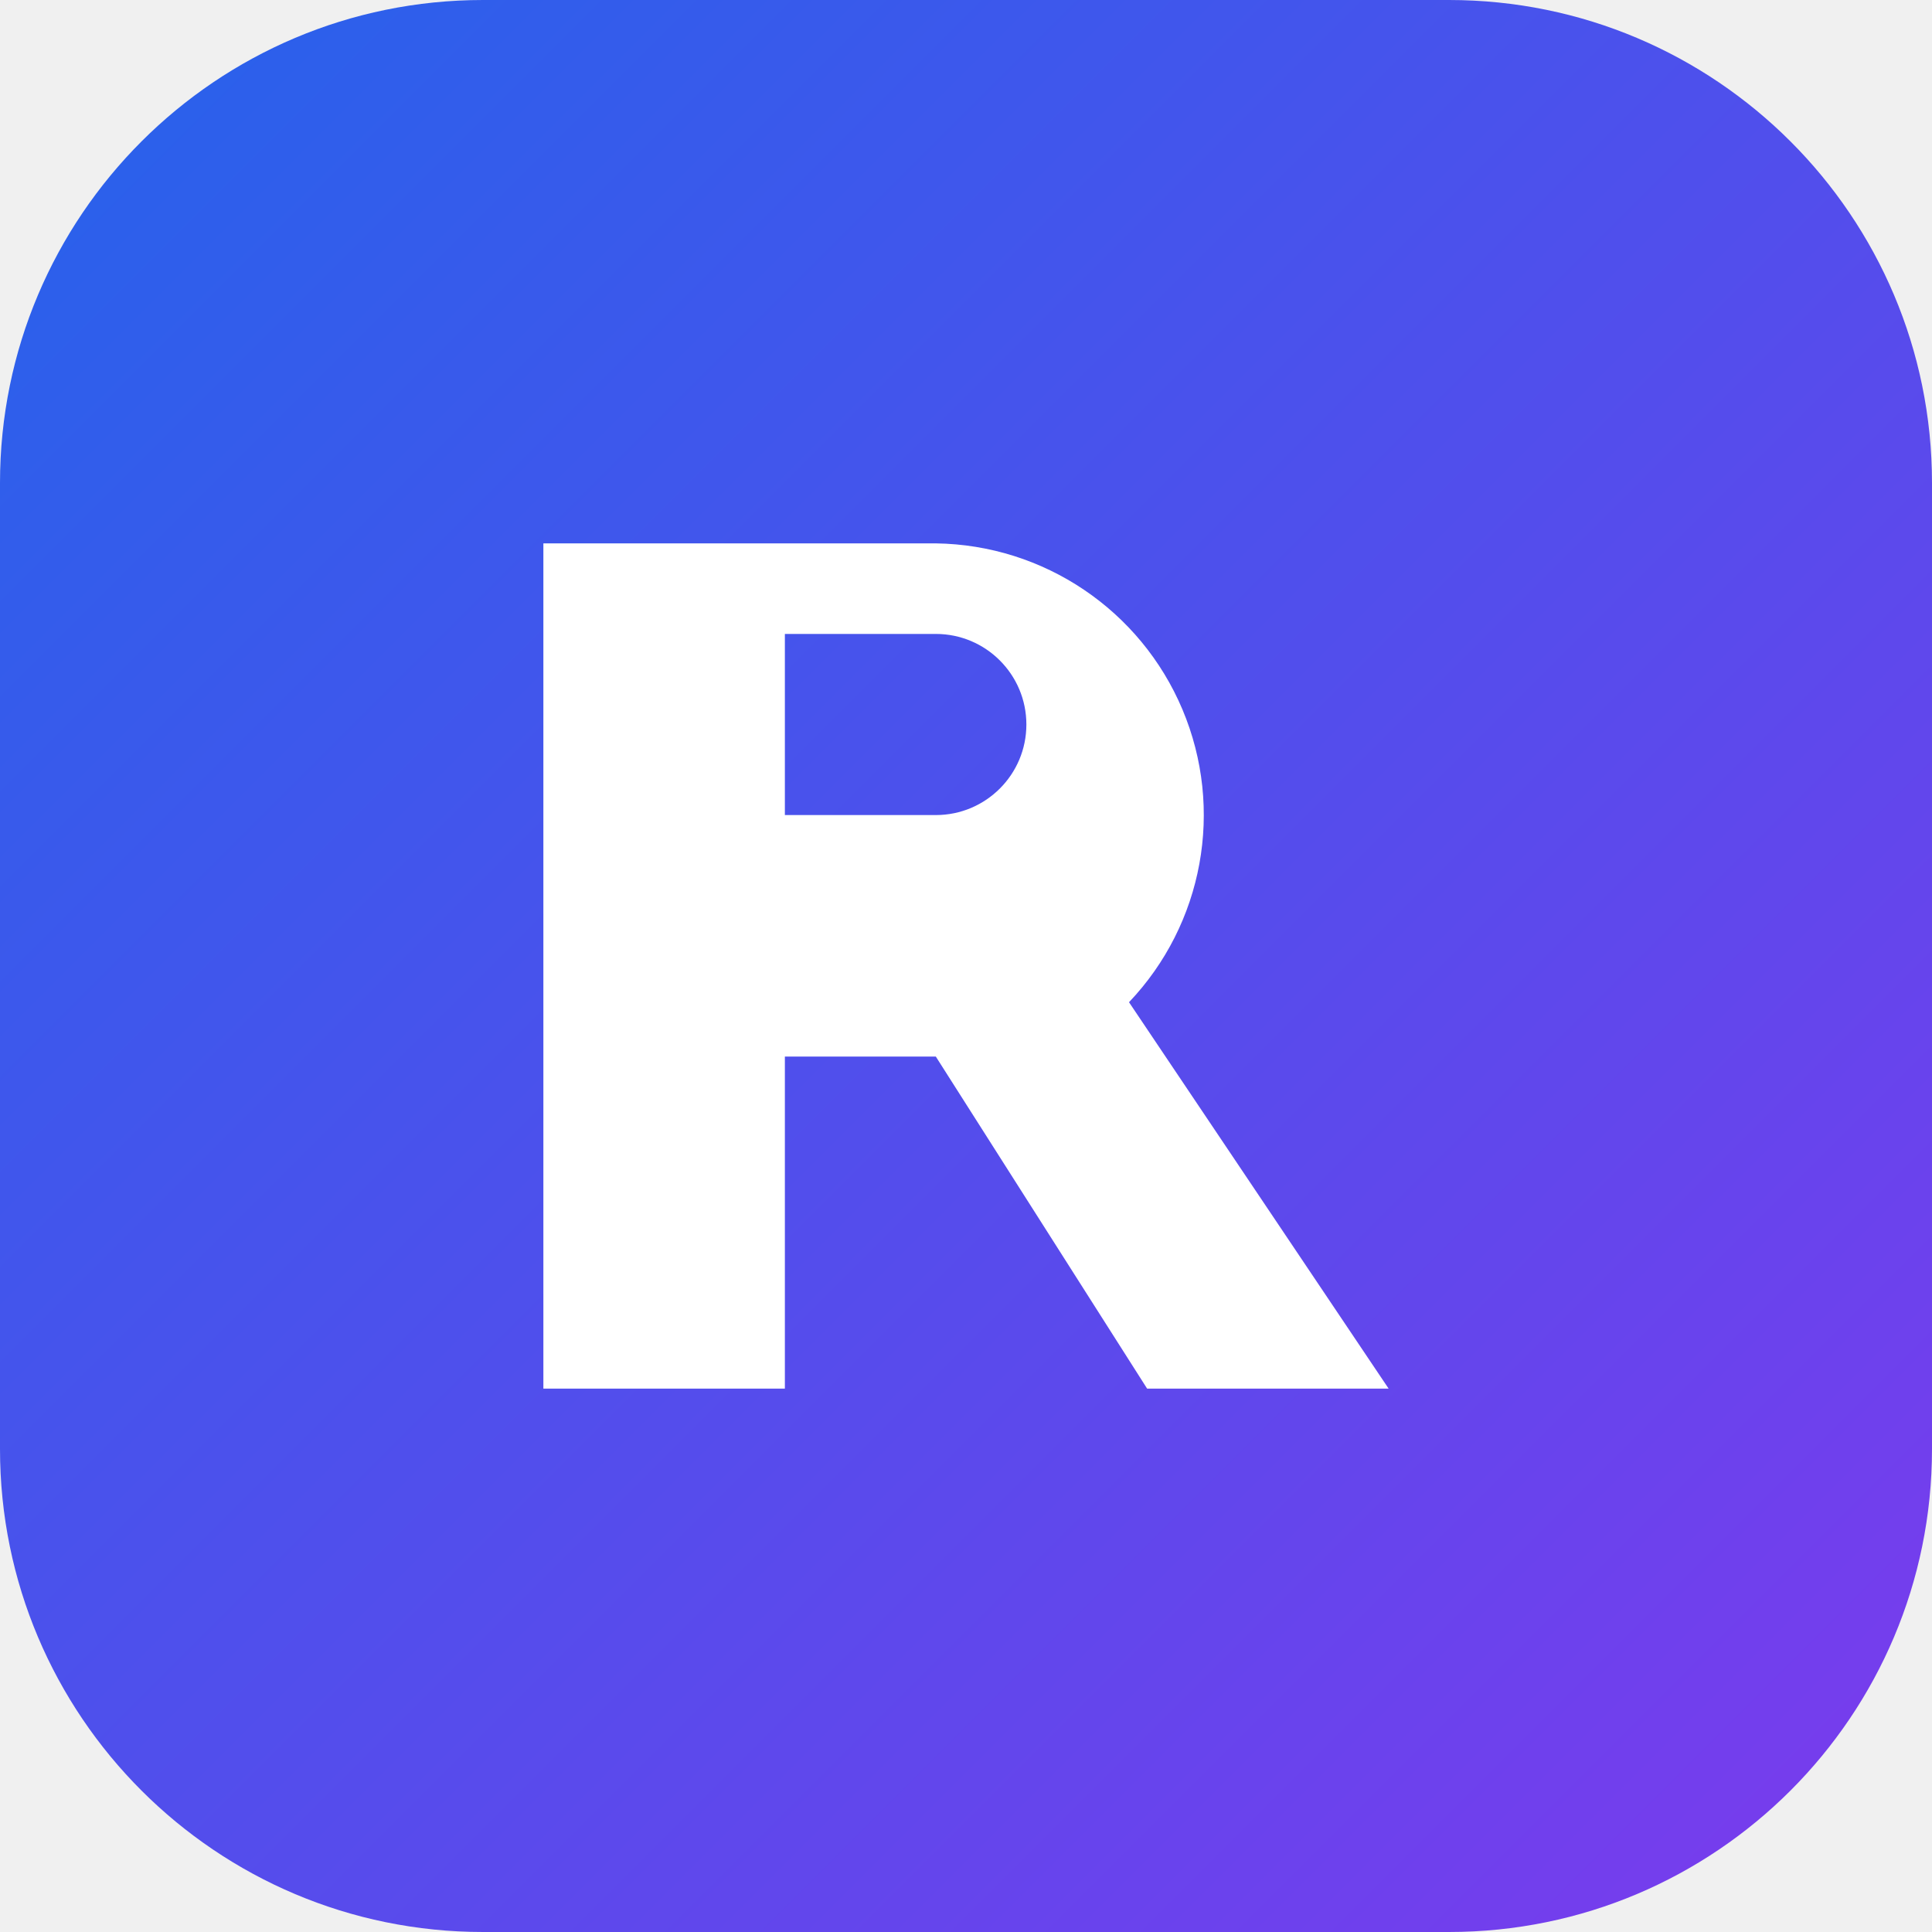
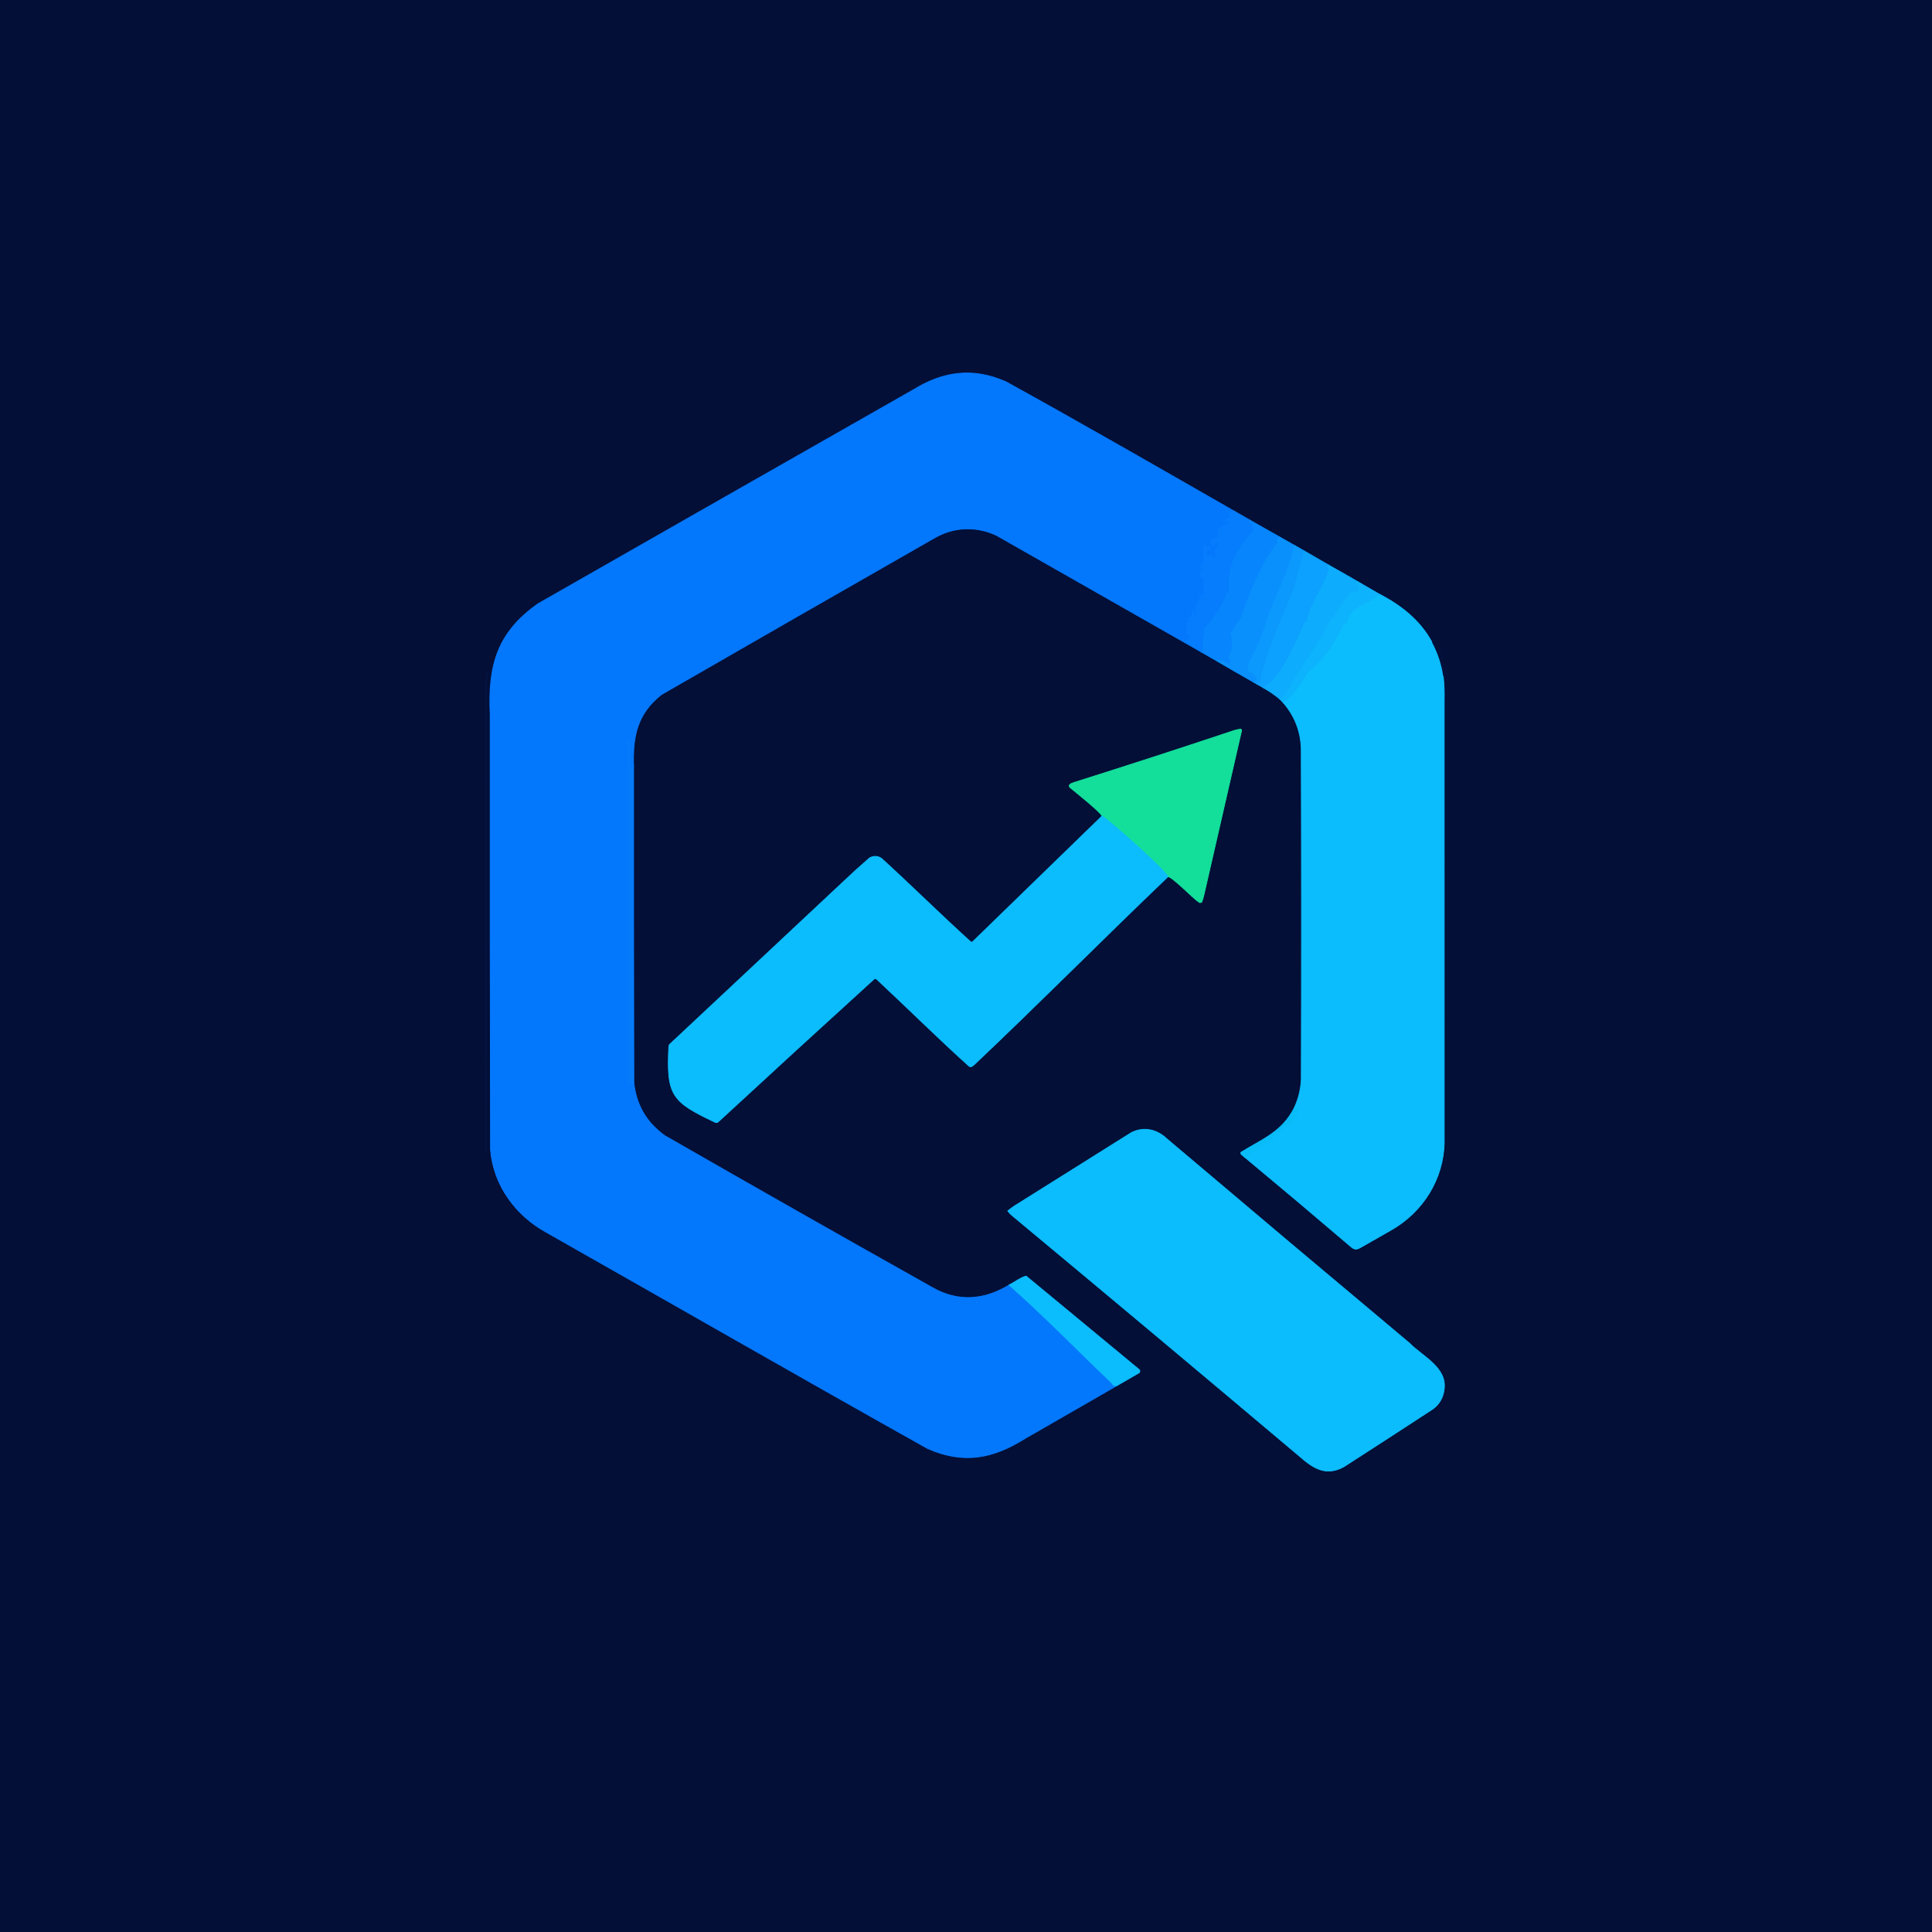
- <svg xmlns="http://www.w3.org/2000/svg" viewBox="0 0 32 32">
-   <defs>
-     <linearGradient id="g" x1="0%" y1="0%" x2="100%" y2="100%">
-       <stop offset="0%" stop-color="#2563EB" />
-       <stop offset="100%" stop-color="#7C3AED" />
-     </linearGradient>
-   </defs>
-   <rect width="32" height="32" rx="8" fill="url(#g)" />
-   <path d="M9 23V9h6.5a4.5 4.5 0 0 1 3.2 7.6L23 23h-4l-3.5-5.5H13V23H9zm4-9.5h2.5a1.5 1.5 0 0 0 0-3H13v3z" fill="#FFFFFF" />
+ <svg xmlns="http://www.w3.org/2000/svg" version="1.1" width="1254px" height="1254px" style="shape-rendering:geometricPrecision; text-rendering:geometricPrecision; image-rendering:optimizeQuality; fill-rule:evenodd; clip-rule:evenodd">
+   <rect x="0" y="0" width="1254" height="1254" fill="#030f37" />
+   <g>
+     <path fill="#030f37" stroke="#030f37" stroke-width="0.5" d="M 0,0 c 418,0 836,0 1254,0 c 0,418 0,836 0,1254 c -418,0 -836,0 -1254,0 c 0,-418 0,-836 0,-1254 Z M 725.19,899.23 c 4.78,-2.73 9.54,-5.48 14.29,-8.25 c 0.62,-0.97 0.44,-1.79 -0.57,-2.44 c -24.26,-20.04 -48.51,-40.1 -72.75,-60.17 c -1.79,-0.33 -9.1,4.72 -11.16,5.67 c -15.93,9.79 -32.93,11.22 -49.47,1.88 c -58.2,-32.66 -116.25,-65.61 -174.14,-98.84 c -11.86,-8.71 -18.22,-19.54 -19.99,-34.21 c -0.14,-68.62 -0.19,-137.23 -0.15,-205.85 c -0.6,-19.27 2.36,-33.74 18.1,-46.23 c 59.26,-34.13 118.58,-68.15 177.96,-102.08 c 12.45,-6.91 26.8,-7.24 39.64,-1.14 c 40.66,23.15 81.32,46.3 121.99,69.45 c 3.64,2.05 7.27,4.13 10.89,6.23 c 3.34,1.94 6.69,3.87 10.05,5.77 c 8,4.71 16.04,9.35 24.12,13.93 c 0.63,0.36 1.26,0.72 1.88,1.08 c 1.32,0.75 2.62,1.5 3.93,2.26 c 3.99,2.19 7.71,4.77 11.18,7.72 c 0.66,0.67 1.31,1.35 1.93,2.06 c 7.37,8.51 11.26,18.39 11.67,29.63 c 0.23,71.53 0.24,143.07 0.04,214.61 c -0.26,6.55 -1.78,12.81 -4.56,18.76 c -7.94,15.67 -20.62,20.2 -34.59,28.84 c -0.72,1.32 1.72,2.41 2.42,3.18 c 23.02,19.14 45.91,38.43 68.67,57.87 c 2.44,2.12 3.64,2.4 6.51,0.76 c 6.6,-3.82 13.22,-7.59 19.87,-11.33 c 20.57,-11.73 34.04,-33.02 34.45,-56.89 c 0.01,-95.67 0.01,-191.33 -0.01,-287 c 0.15,-5.24 -0.06,-10.46 -0.63,-15.67 c 2.32,0.92 2.23,2.51 2.19,4.68 c -0.08,101.99 -0.04,203.98 0.11,305.97 c -0.63,2.2 -1.92,3.87 -0.57,6.13 c 0.18,-1.75 0.61,-3.45 1.31,-5.09 c 0.05,-103.99 0.09,-207.99 0.13,-311.98 c -0.04,-1.04 -0.25,-2.06 -0.63,-3.04 c 0.15,-1.24 0.25,-2.48 0.3,-3.73 c -0.5,-0.51 -1.01,-1 -1.55,-1.47 c -0.61,-1.83 -1.07,-3.7 -1.39,-5.61 c -0.46,-1.99 -1.6,-3.43 -3.41,-4.32 c -0.84,-1.73 -1.76,-3.41 -2.75,-5.04 c -0.49,0.46 -0.8,1.03 -0.94,1.71 c -7.77,-14.35 -20.07,-24.06 -34.36,-31.45 c -4.66,-2.72 -9.34,-5.42 -14.02,-8.11 c -6.31,-3.66 -12.64,-7.27 -19.01,-10.84 c -5.34,-3.06 -10.67,-6.14 -15.99,-9.25 c -2.04,-1.14 -4.07,-2.3 -6.1,-3.47 c -2.97,-1.7 -5.95,-3.38 -8.93,-5.06 c -6.65,-3.78 -13.31,-7.55 -19.99,-11.31 c -3.3,-1.95 -6.63,-3.86 -9.98,-5.72 c -49.32,-28.22 -98.56,-56.62 -148.31,-84.06 c -21.42,-9.42 -40.73,-6.74 -60.22,5.33 c -81.14,46.16 -162.25,92.4 -243.31,138.71 c -26.68,18.65 -32.65,40.21 -31.2,71.69 c -0.08,94.27 0.01,188.54 0.25,282.81 c 1.86,22.96 16.31,42.69 36.27,53.57 c 82.46,46.71 164.84,94.06 247.51,140.36 c 23.27,10.2 42.22,6.56 63.07,-6.52 c 20,-11.48 39.98,-22.97 59.95,-34.49 Z M 314.84,707.06 c 0.13,12.81 0.18,25.62 0.16,38.43 c -0.1,0.8 0.05,1.53 0.47,2.2 c 0.32,-1.34 0.44,-2.71 0.37,-4.13 c 0.03,-100.03 0.05,-200.06 0.06,-300.09 c 0.17,-1.08 0.47,-2.12 0.9,-3.13 c 0.07,-2.03 -0.03,-4.04 -0.32,-6.01 c -0.3,2.41 -0.82,4.78 -1.56,7.12 c 0.1,88.53 0.07,177.07 -0.08,265.61 Z M 715.31,529.65 c -28.08,27.25 -56.14,54.52 -84.19,81.81 c -0.44,0.1 -0.84,0.02 -1.21,-0.25 c -19.36,-17.54 -38.24,-36.2 -57.55,-53.88 c -2.56,-1.84 -5.22,-2 -7.97,-0.46 c -5.73,4.96 -11.33,10.04 -16.82,15.26 c -37.67,35.29 -75.35,70.58 -113.03,105.86 c -0.29,0.49 -0.45,1.02 -0.45,1.59 c -1.61,31.64 2.19,35.62 29.92,48.77 c 0.68,0.39 1.35,0.37 2.01,-0.05 c 33.75,-31.18 67.62,-62.22 101.61,-93.11 c 0.53,-0.12 1,0 1.41,0.37 c 19.71,18.36 39.12,37.66 59.08,55.67 c 1.85,1.99 2.61,1.13 4.36,-0.34 c 42.32,-40.03 83.45,-81.57 125.57,-121.83 c 2.27,-0.66 16.83,14.49 19.95,16.36 c 0.67,0.55 1.34,0.58 2.03,0.1 c 0.64,-1.7 1.15,-3.44 1.53,-5.23 c 8.11,-35.27 16.2,-70.54 24.26,-105.82 c 0.11,-0.53 -0.06,-0.94 -0.5,-1.23 c -2.05,0.25 -4.05,0.75 -6,1.48 c -33.9,11.32 -67.9,22.35 -101.98,33.1 c -1.31,0.52 -4.44,1.24 -2.91,3.25 c 3.24,2.69 19.96,15.98 20.88,18.58 Z M 654.11,786 c 1.06,1.37 2.27,2.58 3.65,3.63 c 61.88,51.48 123.59,103.16 185.12,155.06 c 9.02,7.93 17.45,14.04 29.56,7.21 c 19.24,-12.39 38.44,-24.85 57.59,-37.36 c 4.22,-3.13 6.65,-7.32 7.31,-12.56 c 2.19,-14.33 -14.14,-21.58 -22.62,-30.27 c -52.57,-44.03 -105.01,-88.2 -157.33,-132.51 c -6.38,-6.1 -14.69,-8.09 -22.86,-4.17 c -24.57,15.38 -49.12,30.78 -73.66,46.21 c -2.38,1.4 -4.64,2.98 -6.76,4.76 Z" />
+   </g>
+   <g>
+     <path fill="#13df9b" stroke="#13df9b" stroke-width="0.5" d="M 758.05,569.06 c -1.92,-4.49 -36.29,-35.08 -42.74,-39.41 c -0.92,-2.6 -17.64,-15.89 -20.88,-18.58 c -1.53,-2.01 1.6,-2.73 2.91,-3.25 c 34.08,-10.75 68.08,-21.78 101.98,-33.1 c 1.95,-0.73 3.95,-1.23 6,-1.48 c 0.44,0.29 0.61,0.7 0.5,1.23 c -8.06,35.28 -16.15,70.55 -24.26,105.82 c -0.38,1.79 -0.89,3.53 -1.53,5.23 c -0.69,0.48 -1.36,0.45 -2.03,-0.1 c -3.12,-1.87 -17.68,-17.02 -19.95,-16.36 Z" />
+   </g>
+   <g>
+     <path fill="#0785fd" stroke="#0785fd" stroke-width="0.5" d="M 811.16,337.55 c 6.68,3.76 13.34,7.53 19.99,11.31 c -0.74,-0.07 -1.38,0.15 -1.9,0.64 c 0.33,1.35 0.09,2.6 -0.73,3.75 c -11.05,15.14 -16.1,29.16 -22.57,46.51 c -1.19,2.55 -2.24,5.09 -4.54,6.74 c 0.29,1.39 -0.15,1 -0.91,2.03 c 0.37,1.52 -0.42,1.06 -1.6,1.59 c 1.16,5.5 1.81,11.41 -1.48,16.37 c 1.2,0.94 1.57,2.17 1.1,3.68 c -0.27,3.43 -7.12,-3.81 -8.64,-1.15 c -3.36,-1.9 -6.71,-3.83 -10.05,-5.77 c 0.26,-0.58 0.44,-1.19 0.53,-1.81 c -0.17,-3.96 0.16,-7.87 1,-11.74 c -0.26,-0.44 -0.58,-0.83 -0.98,-1.16 c 5,-4.22 12.32,-15.51 14.67,-21.73 c 1.01,-1.82 -0.98,-3.48 2.47,-2.21 c -0.44,-2.66 -0.55,-5.38 -0.33,-8.15 c 1,-13.31 6.1,-20.35 14.2,-30.58 c 2.44,-1.87 3.02,-0.64 0.8,-3.48 c 0.3,-0.55 0.54,-1.12 0.73,-1.71 c -0.86,-1.2 -4.31,-1.47 -1.76,-3.13 Z" />
+   </g>
+   <g>
+     <path fill="#0990fd" stroke="#0990fd" stroke-width="0.5" d="M 831.15,348.86 c 2.98,1.68 5.96,3.36 8.93,5.06 c -1.8,13.17 -11.52,31.94 -16.52,45.12 c -3.11,11.48 -7.47,20.57 -12.61,31.11 c -0.54,1.81 -0.8,3.66 -0.77,5.54 c 1.21,0.62 2.39,1.33 3.54,2.13 c 0.8,0.91 2.04,2.28 2.13,3.51 c -0.64,0.51 -1.26,1.05 -1.85,1.62 c -8.08,-4.58 -16.12,-9.22 -24.12,-13.93 c 1.52,-2.66 8.37,4.58 8.64,1.15 c 0.47,-1.51 0.1,-2.74 -1.1,-3.68 c 3.29,-4.96 2.64,-10.87 1.48,-16.37 c 1.18,-0.53 1.97,-0.07 1.6,-1.59 c 0.76,-1.03 1.2,-0.64 0.91,-2.03 c 2.3,-1.65 3.35,-4.19 4.54,-6.74 c 6.47,-17.35 11.52,-31.37 22.57,-46.51 c 0.82,-1.15 1.06,-2.4 0.73,-3.75 c 0.52,-0.49 1.16,-0.71 1.9,-0.64 Z" />
+   </g>
+   <g>
+     <path fill="#0dacfd" stroke="#0dacfd" stroke-width="0.5" d="M 862.17,366.64 c 6.37,3.57 12.7,7.18 19.01,10.84 c -1.13,1.13 -0.9,1.91 0.67,2.34 c 0.58,1.51 0.27,4.38 -1.77,4.67 c -1.35,0.09 -2.68,0.16 -3.97,0.22 c -2.96,6.25 -8.42,10.24 -10.69,16.76 c -0.31,-0.34 -0.62,-0.7 -0.92,-1.06 c -7.94,18.42 -20.82,32.04 -29.82,50.11 c -1.12,1.32 -2.35,2.48 -3.69,3.49 c -3.47,-2.95 -7.19,-5.53 -11.18,-7.72 c 12.89,-9.18 20.31,-28.7 26.89,-42.83 c 0.44,0.21 0.82,0.17 1.15,-0.14 c 1.92,-11.51 11.54,-23.68 14.24,-33.79 c -0.27,-1.13 -1.92,-2.28 0.08,-2.89 Z" />
+   </g>
+   <g>
+     <path fill="#0ca1fe" stroke="#0ca1fe" stroke-width="0.5" d="M 846.18,357.39 c 5.32,3.11 10.65,6.19 15.99,9.25 c -2,0.61 -0.35,1.76 -0.08,2.89 c -2.7,10.11 -12.32,22.28 -14.24,33.79 c -0.33,0.31 -0.71,0.35 -1.15,0.14 c -6.58,14.13 -14,33.65 -26.89,42.83 c -1.31,-0.76 -2.61,-1.51 -3.93,-2.26 c 0.83,-0.61 1.46,-1.36 1.9,-2.28 c 4.03,-20.18 13.86,-40.68 21.66,-59.75 c 0.75,-2.87 6.15,-24.17 6.74,-24.61 Z" />
+   </g>
+   <g>
+     <path fill="#067bfa" stroke="#067bfa" stroke-width="0.5" d="M 411.25,497.02 c -0.04,68.62 0.01,137.23 0.15,205.85 c -1.65,1.64 -1.03,-0.39 -1.86,-1.49 c -0.32,1.11 -0.65,2.22 -1,3.31 c -1.28,-0.61 -1.82,-1.65 -1.61,-3.1 c 0.22,-73.36 0.24,-146.73 0.08,-220.09 c -0.21,-1.07 0.45,-3.66 1.81,-1.81 c 0.22,5.61 0.29,11.23 0.21,16.86 c 0.06,1.77 1.27,0.84 2.22,0.47 Z" />
+   </g>
+   <g>
+     <path fill="#0b99fe" stroke="#0b99fe" stroke-width="0.5" d="M 840.08,353.92 c 2.03,1.17 4.06,2.33 6.1,3.47 c -0.59,0.44 -5.99,21.74 -6.74,24.61 c -7.8,19.07 -17.63,39.57 -21.66,59.75 c -0.44,0.92 -1.07,1.67 -1.9,2.28 c -0.62,-0.36 -1.25,-0.72 -1.88,-1.08 c 0.59,-0.57 1.21,-1.11 1.85,-1.62 c -0.09,-1.23 -1.33,-2.6 -2.13,-3.51 c -1.15,-0.8 -2.33,-1.51 -3.54,-2.13 c -0.03,-1.88 0.23,-3.73 0.77,-5.54 c 5.14,-10.54 9.5,-19.63 12.61,-31.11 c 5,-13.18 14.72,-31.95 16.52,-45.12 Z" />
+   </g>
+   <g>
+     <path fill="#08bcf7" stroke="#08bcf7" stroke-width="0.5" d="M 840.07,719.07 c 0.9,0.16 2.82,-0.36 2.91,1.01 c -1.12,4.82 -2.36,7.92 -7.05,10.29 c -2.04,0.31 -2.12,0.11 -3.02,1.98 c -1.82,1.85 -3.69,3.64 -5.63,5.36 c -0.62,0.97 -1.21,1.95 -1.79,2.92 c -3.38,-0.84 -13.06,7.23 -15.34,9.93 c -0.72,0.31 -1.47,0.49 -2.25,0.53 c -0.7,-0.77 -3.14,-1.86 -2.42,-3.18 c 13.97,-8.64 26.65,-13.17 34.59,-28.84 Z" />
+   </g>
+   <g>
+     <path fill="#0478fd" stroke="#0478fd" stroke-width="0.5" d="M 801.18,331.83 c -1.44,0.18 -2.7,0.74 -3.8,1.67 c 0.43,0.43 0.89,0.83 1.4,1.2 c 0.92,2.66 -4.02,1.64 -3.63,3.6 c 1.12,0.53 2.29,0.95 3.49,1.25 c -1.18,0.37 -2.38,0.73 -3.6,1.08 c -0.71,0.6 -1.4,1.23 -2.06,1.9 c -0.64,-0.09 -1.25,-0.06 -1.83,0.09 c -1.64,2.7 1.45,4.87 -2.27,6.71 c -3.47,0.96 -3.68,2.64 -1.34,5.27 c 0.92,-0.89 0.28,-2.59 1.97,-2.63 c 0.93,0.1 1.44,0.61 1.52,1.55 c -1,1.34 -1.96,2.73 -2.88,4.18 c 0.41,1.16 0.61,2.36 0.61,3.59 c -1.25,1.97 -1.86,-1.31 -2.24,-1.94 c -0.91,0.47 -0.61,1.68 -1.85,1.49 c -3.35,-1.74 -1.1,-4.01 1.02,-5.31 c -1.09,-0.51 -2.22,-0.93 -3.41,-1.27 c -0.49,-0.16 -0.87,-0.02 -1.14,0.41 c -0.61,3.72 0.76,7.14 -0.14,10.9 c -0.04,0.57 -0.3,0.98 -0.79,1.25 c -5.28,0.8 2.68,2.58 0.34,3.76 c -2.21,-1.32 -1.61,2.7 -1.32,3.7 c 0.87,0.77 1.55,-0.84 1.72,1.12 c 0.8,2.77 0.24,4.35 0.19,7.05 c 0.3,0.94 0.51,1.9 0.64,2.86 c -0.88,0.48 -1.77,0.94 -2.67,1.38 c -0.49,4.92 -4.69,5.99 -2.48,11.81 c -0.12,0.62 -0.48,1 -1.09,1.15 c -0.32,-1.1 -0.66,-2.19 -1.03,-3.27 c -0.32,0.89 -0.69,1.76 -1.12,2.61 c -1.15,1.61 -3.13,2.31 -1.75,4.5 c -0.53,0.34 -1.02,0.73 -1.48,1.17 c -0.06,1.35 0.16,2.66 0.66,3.94 c -0.06,0.98 -0.21,1.94 -0.45,2.89 c 0.97,0.83 2.08,1.15 1.49,2.78 c -0.81,1.07 -1.78,1.99 -2.92,2.75 c -40.67,-23.15 -81.33,-46.3 -121.99,-69.45 c -12.84,-6.1 -27.19,-5.77 -39.64,1.14 c -59.38,33.93 -118.7,67.95 -177.96,102.08 c -15.74,12.49 -18.7,26.96 -18.1,46.23 c -0.95,0.37 -2.16,1.3 -2.22,-0.47 c 0.08,-5.63 0.01,-11.25 -0.21,-16.86 c -1.36,-1.85 -2.02,0.74 -1.81,1.81 c 0.16,73.36 0.14,146.73 -0.08,220.09 c -0.21,1.45 0.33,2.49 1.61,3.1 c 0.35,-1.09 0.68,-2.2 1,-3.31 c 0.83,1.1 0.21,3.13 1.86,1.49 c 1.77,14.67 8.13,25.5 19.99,34.21 c 57.89,33.23 115.94,66.18 174.14,98.84 c 16.54,9.34 33.54,7.91 49.47,-1.88 c 23.06,20.37 44.42,42.45 66.71,63.67 c 0.69,1.58 1.85,2.09 3.48,1.52 c -19.97,11.52 -39.95,23.01 -59.95,34.49 c -20.85,13.08 -39.8,16.72 -63.07,6.52 c -82.67,-46.3 -165.05,-93.65 -247.51,-140.36 c -19.96,-10.88 -34.41,-30.61 -36.27,-53.57 c -0.24,-94.27 -0.33,-188.54 -0.25,-282.81 c -1.45,-31.48 4.52,-53.04 31.2,-71.69 c 81.06,-46.31 162.17,-92.55 243.31,-138.71 c 19.49,-12.07 38.8,-14.75 60.22,-5.33 c 49.75,27.44 98.99,55.84 148.31,84.06 Z" />
+   </g>
+   <g>
+     <path fill="#057dfd" stroke="#057dfd" stroke-width="0.5" d="M 801.18,331.83 c 3.35,1.86 6.68,3.77 9.98,5.72 c -2.55,1.66 0.9,1.93 1.76,3.13 c -0.19,0.59 -0.43,1.16 -0.73,1.71 c 2.22,2.84 1.64,1.61 -0.8,3.48 c -8.1,10.23 -13.2,17.27 -14.2,30.58 c -0.22,2.77 -0.11,5.49 0.33,8.15 c -3.45,-1.27 -1.46,0.39 -2.47,2.21 c -2.35,6.22 -9.67,17.51 -14.67,21.73 c 0.4,0.33 0.72,0.72 0.98,1.16 c -0.84,3.87 -1.17,7.78 -1,11.74 c -0.09,0.62 -0.27,1.23 -0.53,1.81 c -3.62,-2.1 -7.25,-4.18 -10.89,-6.23 c 1.14,-0.76 2.11,-1.68 2.92,-2.75 c 0.59,-1.63 -0.52,-1.95 -1.49,-2.78 c 0.24,-0.95 0.39,-1.91 0.45,-2.89 c -0.5,-1.28 -0.72,-2.59 -0.66,-3.94 c 0.46,-0.44 0.95,-0.83 1.48,-1.17 c -1.38,-2.19 0.6,-2.89 1.75,-4.5 c 0.43,-0.85 0.8,-1.72 1.12,-2.61 c 0.37,1.08 0.71,2.17 1.03,3.27 c 0.61,-0.15 0.97,-0.53 1.09,-1.15 c -2.21,-5.82 1.99,-6.89 2.48,-11.81 c 0.9,-0.44 1.79,-0.9 2.67,-1.38 c -0.13,-0.96 -0.34,-1.92 -0.64,-2.86 c 0.05,-2.7 0.61,-4.28 -0.19,-7.05 c -0.17,-1.96 -0.85,-0.35 -1.72,-1.12 c -0.29,-1 -0.89,-5.02 1.32,-3.7 c 2.34,-1.18 -5.62,-2.96 -0.34,-3.76 c 0.49,-0.27 0.75,-0.68 0.79,-1.25 c 0.9,-3.76 -0.47,-7.18 0.14,-10.9 c 0.27,-0.43 0.65,-0.57 1.14,-0.41 c 1.19,0.34 2.32,0.76 3.41,1.27 c -2.12,1.3 -4.37,3.57 -1.02,5.31 c 1.24,0.19 0.94,-1.02 1.85,-1.49 c 0.38,0.63 0.99,3.91 2.24,1.94 c 0,-1.23 -0.2,-2.43 -0.61,-3.59 c 0.92,-1.45 1.88,-2.84 2.88,-4.18 c -0.08,-0.94 -0.59,-1.45 -1.52,-1.55 c -1.69,0.04 -1.05,1.74 -1.97,2.63 c -2.34,-2.63 -2.13,-4.31 1.34,-5.27 c 3.72,-1.84 0.63,-4.01 2.27,-6.71 c 0.58,-0.15 1.19,-0.18 1.83,-0.09 c 0.66,-0.67 1.35,-1.3 2.06,-1.9 c 1.22,-0.35 2.42,-0.71 3.6,-1.08 c -1.2,-0.3 -2.37,-0.72 -3.49,-1.25 c -0.39,-1.96 4.55,-0.94 3.63,-3.6 c -0.51,-0.37 -0.97,-0.77 -1.4,-1.2 c 1.1,-0.93 2.36,-1.49 3.8,-1.67 Z" />
+   </g>
+   <g>
+     <path fill="#0cbdfd" stroke="#0cbdfd" stroke-width="0.5" d="M 895.2,385.59 c 14.29,7.39 26.59,17.1 34.36,31.45 c 3.66,6.85 6.06,14.11 7.2,21.79 c 0.57,5.21 0.78,10.43 0.63,15.67 c 0.02,95.67 0.02,191.33 0.01,287 c -0.41,23.87 -13.88,45.16 -34.45,56.89 c -6.65,3.74 -13.27,7.51 -19.87,11.33 c -2.87,1.64 -4.07,1.36 -6.51,-0.76 c -22.76,-19.44 -45.65,-38.73 -68.67,-57.87 c 0.78,-0.04 1.53,-0.22 2.25,-0.53 c 2.28,-2.7 11.96,-10.77 15.34,-9.93 c 0.58,-0.97 1.17,-1.95 1.79,-2.92 c 1.94,-1.72 3.81,-3.51 5.63,-5.36 c 0.9,-1.87 0.98,-1.67 3.02,-1.98 c 4.69,-2.37 5.93,-5.47 7.05,-10.29 c -0.09,-1.37 -2.01,-0.85 -2.91,-1.01 c 2.78,-5.95 4.3,-12.21 4.56,-18.76 c 0.2,-71.54 0.19,-143.08 -0.04,-214.61 c -0.41,-11.24 -4.3,-21.12 -11.67,-29.63 c 0.08,-0.43 0.31,-0.75 0.71,-0.95 c 4.37,-1.38 12.46,-14.46 15.05,-18.8 c 11.66,-9.76 16.83,-18.16 23.46,-31.73 c 0.46,-0.25 0.92,-0.24 1.4,0.04 c 0.77,-2.01 1.7,-3.96 2.79,-5.84 c 4.22,-6.68 13.21,-7.75 18.87,-13.2 Z M 715.31,529.65 c 6.45,4.33 40.82,34.92 42.74,39.41 c -42.12,40.26 -83.25,81.8 -125.57,121.83 c -1.75,1.47 -2.51,2.33 -4.36,0.34 c -19.96,-18.01 -39.37,-37.31 -59.08,-55.67 c -0.41,-0.37 -0.88,-0.49 -1.41,-0.37 c -33.99,30.89 -67.86,61.93 -101.61,93.11 c -0.66,0.42 -1.33,0.44 -2.01,0.05 c -27.73,-13.15 -31.53,-17.13 -29.92,-48.77 c 0,-0.57 0.16,-1.1 0.45,-1.59 c 37.68,-35.28 75.36,-70.57 113.03,-105.86 c 5.49,-5.22 11.09,-10.3 16.82,-15.26 c 2.75,-1.54 5.41,-1.38 7.97,0.46 c 19.31,17.68 38.19,36.34 57.55,53.88 c 0.37,0.27 0.77,0.35 1.21,0.25 c 28.05,-27.29 56.11,-54.56 84.19,-81.81 Z M 654.11,786 c 2.12,-1.78 4.38,-3.36 6.76,-4.76 c 24.54,-15.43 49.09,-30.83 73.66,-46.21 c 8.17,-3.92 16.48,-1.93 22.86,4.17 c 52.32,44.31 104.76,88.48 157.33,132.51 c 8.48,8.69 24.81,15.94 22.62,30.27 c -0.66,5.24 -3.09,9.43 -7.31,12.56 c -19.15,12.51 -38.35,24.97 -57.59,37.36 c -12.11,6.83 -20.54,0.72 -29.56,-7.21 c -61.53,-51.9 -123.24,-103.58 -185.12,-155.06 c -1.38,-1.05 -2.59,-2.26 -3.65,-3.63 Z M 725.19,899.23 c -1.63,0.57 -2.79,0.06 -3.48,-1.52 c -22.29,-21.22 -43.65,-43.3 -66.71,-63.67 c 2.06,-0.95 9.37,-6 11.16,-5.67 c 24.24,20.07 48.49,40.13 72.75,60.17 c 1.01,0.65 1.19,1.47 0.57,2.44 c -4.75,2.77 -9.51,5.52 -14.29,8.25 Z" />
+   </g>
+   <g>
+     <path fill="#0db3fd" stroke="#0db3fd" stroke-width="0.5" d="M 881.18,377.48 c 4.68,2.69 9.36,5.39 14.02,8.11 c -5.66,5.45 -14.65,6.52 -18.87,13.2 c -1.09,1.88 -2.02,3.83 -2.79,5.84 c -0.48,-0.28 -0.94,-0.29 -1.4,-0.04 c -6.63,13.57 -11.8,21.97 -23.46,31.73 c -2.59,4.34 -10.68,17.42 -15.05,18.8 c -0.4,0.2 -0.63,0.52 -0.71,0.95 c -0.62,-0.71 -1.27,-1.39 -1.93,-2.06 c 1.34,-1.01 2.57,-2.17 3.69,-3.49 c 9,-18.07 21.88,-31.69 29.82,-50.11 c 0.3,0.36 0.61,0.72 0.92,1.06 c 2.27,-6.52 7.73,-10.51 10.69,-16.76 c 1.29,-0.06 2.62,-0.13 3.97,-0.22 c 2.04,-0.29 2.35,-3.16 1.77,-4.67 c -1.57,-0.43 -1.8,-1.21 -0.67,-2.34 Z" />
+   </g>
+   <g>
+     <path fill="#03113a" d="M 936.76,438.83 c -1.14,-7.68 -3.54,-14.94 -7.2,-21.79 c 0.14,-0.68 0.45,-1.25 0.94,-1.71 c 0.99,1.63 1.91,3.31 2.75,5.04 c 1.81,0.89 2.95,2.33 3.41,4.32 c 0.32,1.91 0.78,3.78 1.39,5.61 c 0.54,0.47 1.05,0.96 1.55,1.47 c -0.05,1.25 -0.15,2.49 -0.3,3.73 c 0.38,0.98 0.59,2 0.63,3.04 c -0.04,103.99 -0.08,207.99 -0.13,311.98 c -0.7,1.64 -1.13,3.34 -1.31,5.09 c -1.35,-2.26 -0.06,-3.93 0.57,-6.13 c -0.15,-101.99 -0.19,-203.98 -0.11,-305.97 c 0.04,-2.17 0.13,-3.76 -2.19,-4.68 Z" />
+   </g>
+   <g>
+     <path fill="#031341" d="M 314.84,707.06 c 0.15,-88.54 0.18,-177.08 0.08,-265.61 c 0.74,-2.34 1.26,-4.71 1.56,-7.12 c 0.29,1.97 0.39,3.98 0.32,6.01 c -0.43,1.01 -0.73,2.05 -0.9,3.13 c -0.01,100.03 -0.03,200.06 -0.06,300.09 c 0.07,1.42 -0.05,2.79 -0.37,4.13 c -0.42,-0.67 -0.57,-1.4 -0.47,-2.2 c 0.02,-12.81 -0.03,-25.62 -0.16,-38.43 Z" />
+   </g>
</svg>
